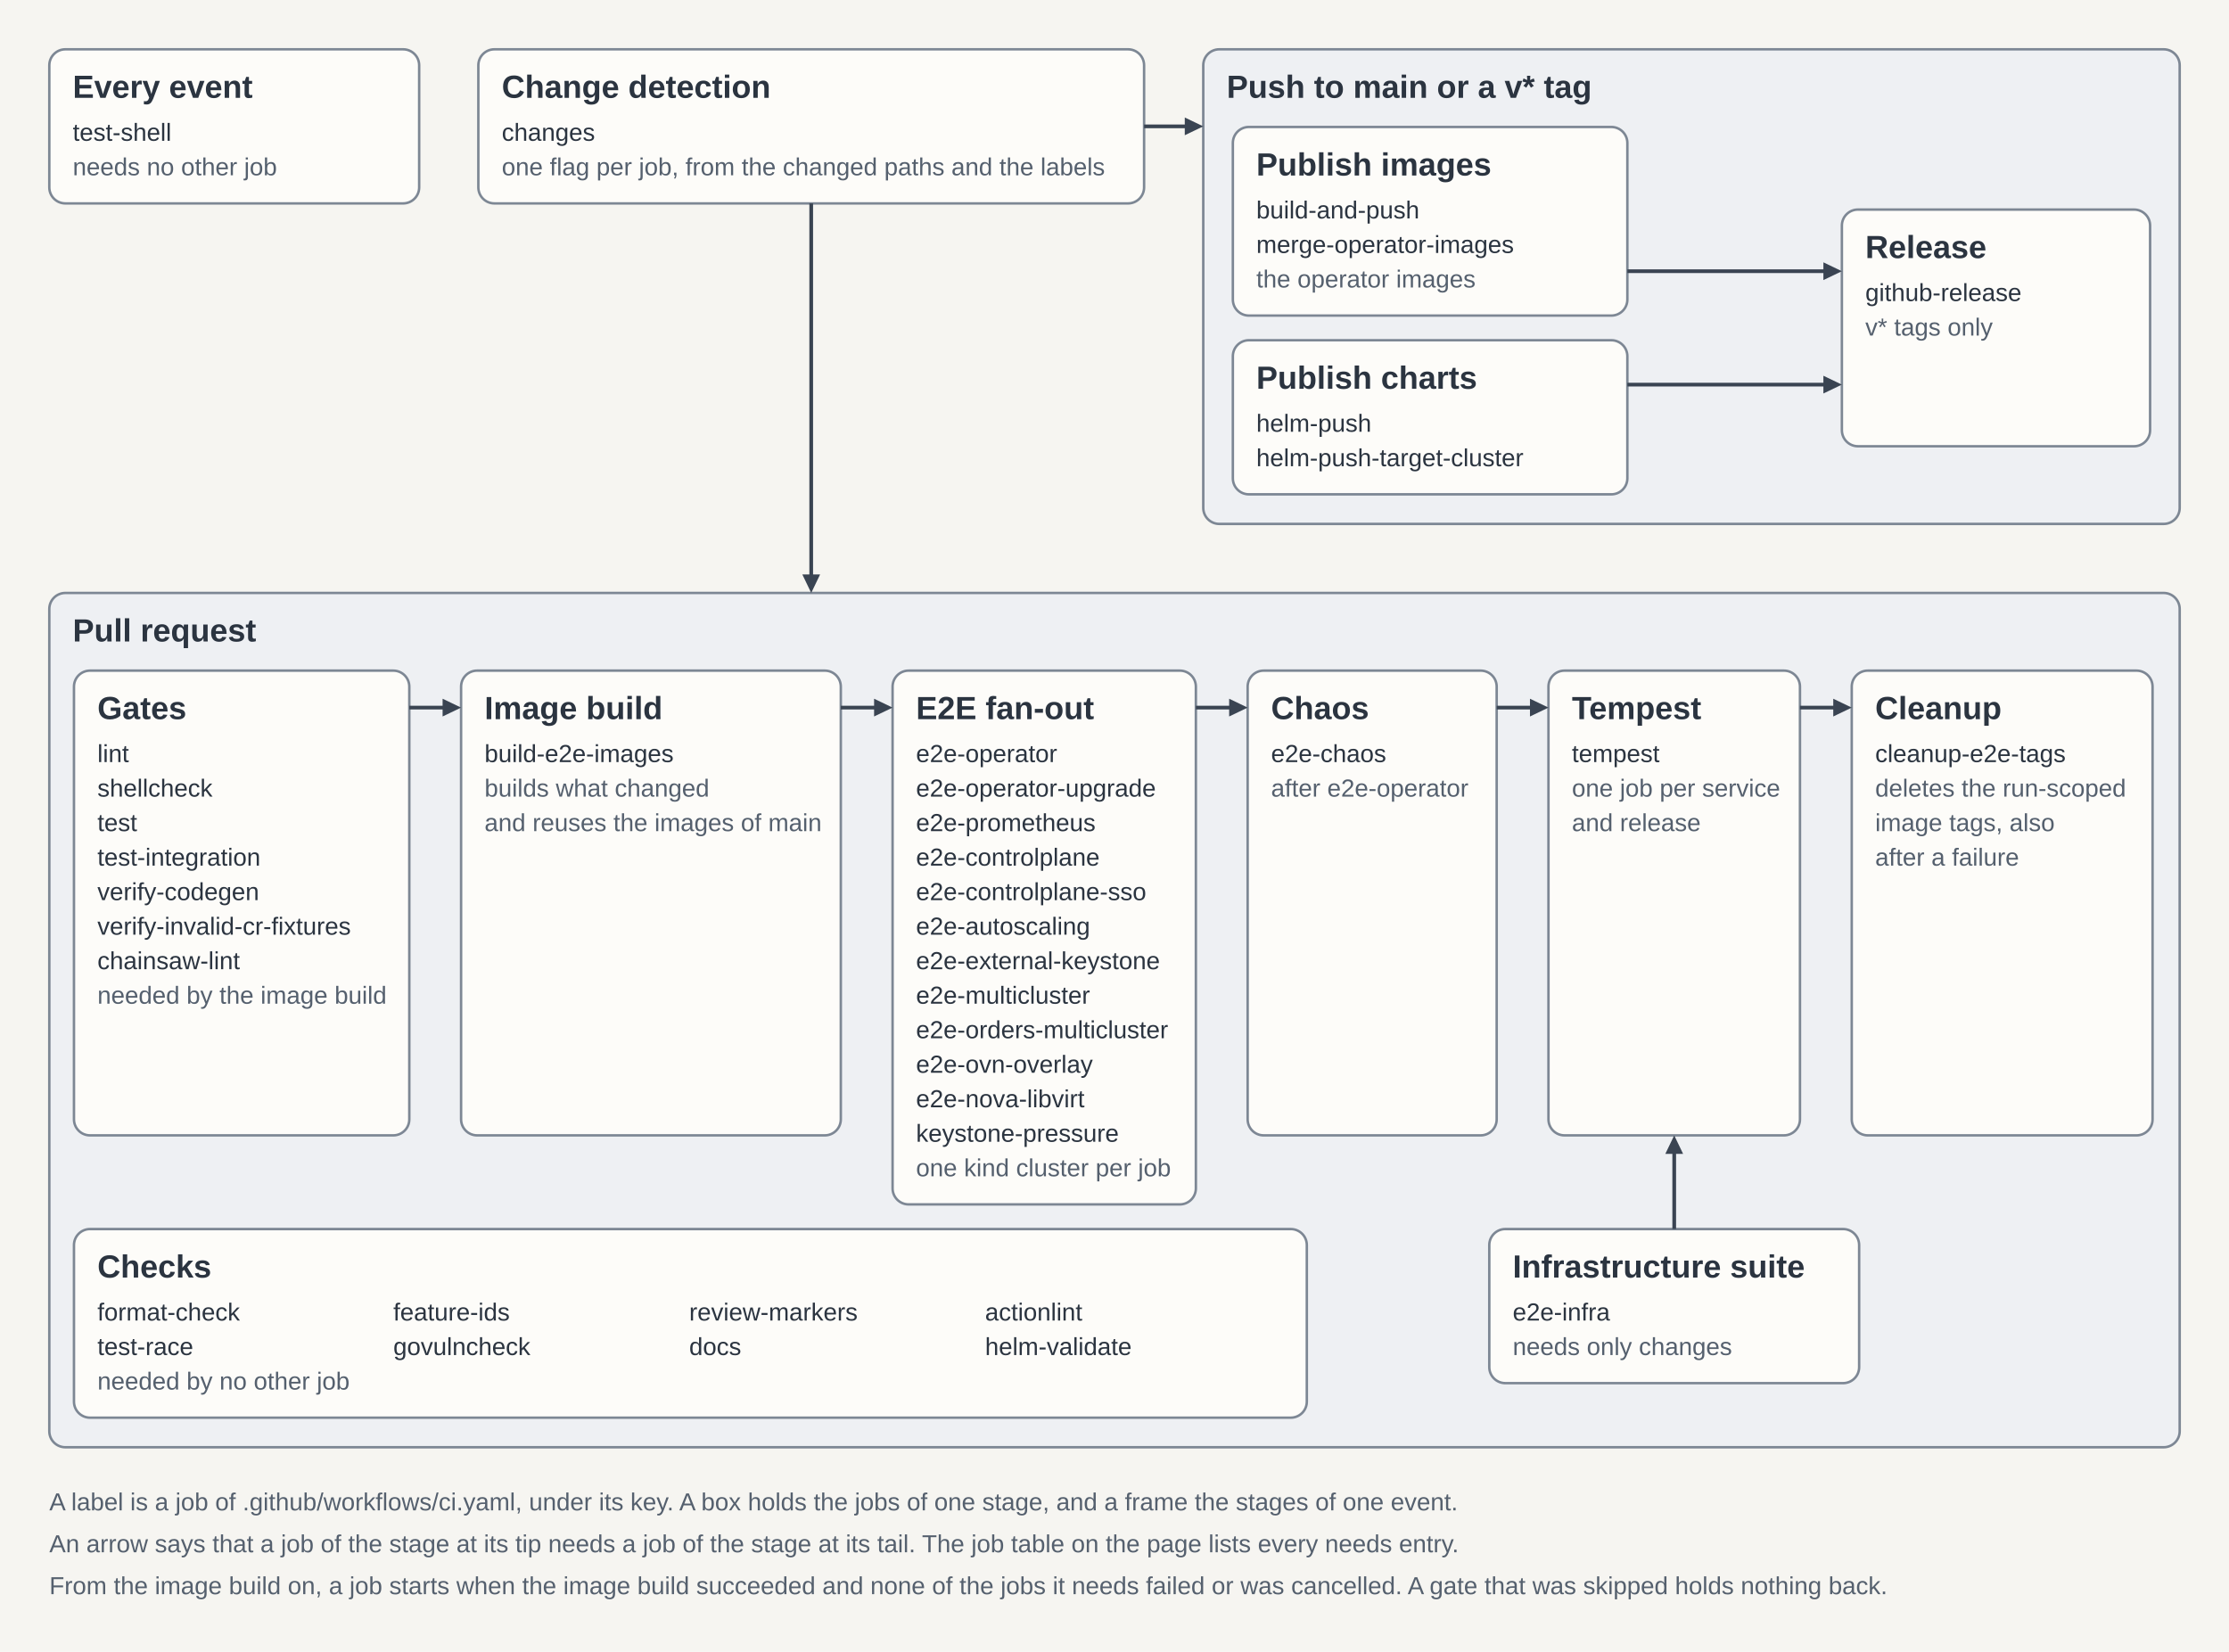
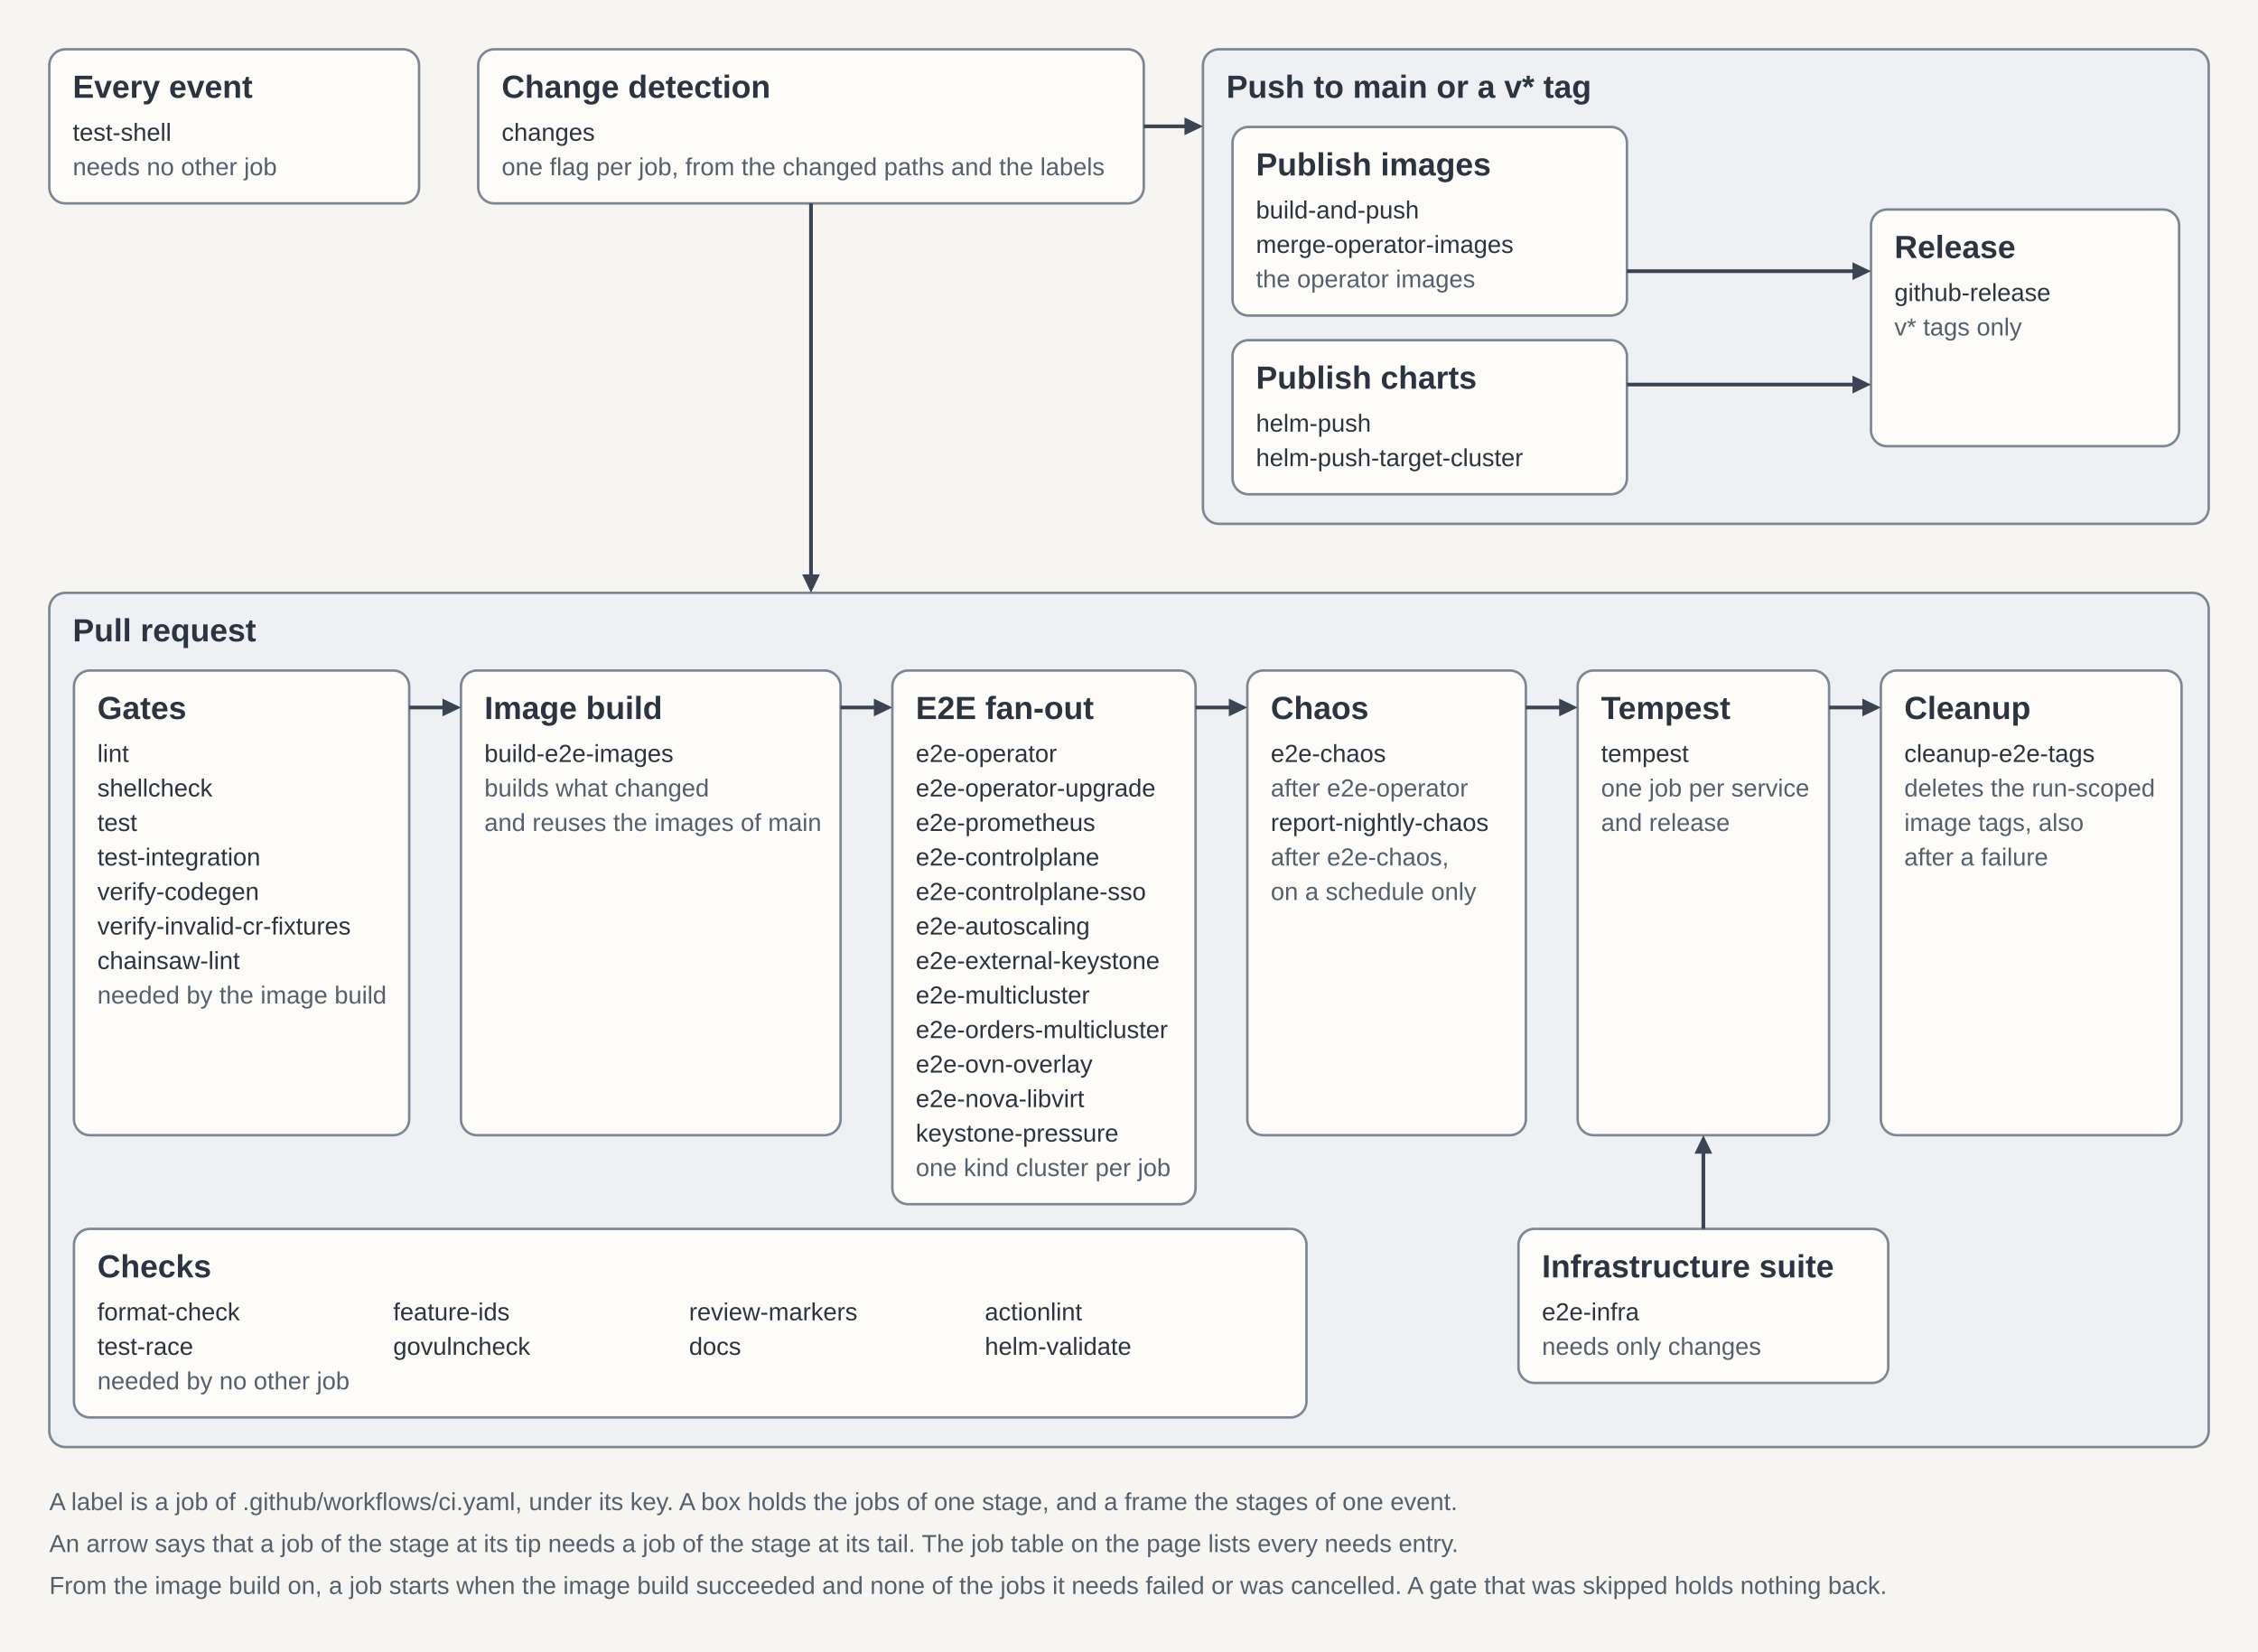
- <svg xmlns="http://www.w3.org/2000/svg" width="1808" height="1340" viewBox="0 0 1808 1340" font-family="'IBM Plex Sans', Arial, Helvetica, sans-serif" role="img" aria-label="CI stage overview">
-   <rect width="1808" height="1340" fill="#F6F5F1" />
+ <svg xmlns="http://www.w3.org/2000/svg" width="1832" height="1340" viewBox="0 0 1832 1340" font-family="'IBM Plex Sans', Arial, Helvetica, sans-serif" role="img" aria-label="CI stage overview">
+   <rect width="1832" height="1340" fill="#F6F5F1" />
  <rect x="40" y="40" width="300" height="125" rx="13" fill="#FDFCF9" stroke="#7D8794" stroke-width="2" />
  <text x="59" y="79.36" font-size="26" font-weight="700" fill="#2B3440">Every event</text>
  <text x="59" y="114.2" font-size="20" font-weight="400" fill="#2B3440">test-shell</text>
  <text x="59" y="142.2" font-size="20" font-weight="400" fill="#55606E">needs no other job</text>
  <rect x="388" y="40" width="540" height="125" rx="13" fill="#FDFCF9" stroke="#7D8794" stroke-width="2" />
  <text x="407" y="79.36" font-size="26" font-weight="700" fill="#2B3440">Change detection</text>
  <text x="407" y="114.2" font-size="20" font-weight="400" fill="#2B3440">changes</text>
  <text x="407" y="142.2" font-size="20" font-weight="400" fill="#55606E">one flag per job, from the changed paths and the labels</text>
-   <rect x="976" y="40" width="792" height="385" rx="13" fill="#EEF0F3" stroke="#7D8794" stroke-width="2" />
+   <rect x="976" y="40" width="816" height="385" rx="13" fill="#EEF0F3" stroke="#7D8794" stroke-width="2" />
  <text x="995" y="79.36" font-size="26" font-weight="700" fill="#2B3440">Push to main or a v* tag</text>
  <rect x="1000" y="103" width="320" height="153" rx="13" fill="#FDFCF9" stroke="#7D8794" stroke-width="2" />
  <text x="1019" y="142.36" font-size="26" font-weight="700" fill="#2B3440">Publish images</text>
  <text x="1019" y="177.2" font-size="20" font-weight="400" fill="#2B3440">build-and-push</text>
  <text x="1019" y="205.2" font-size="20" font-weight="400" fill="#2B3440">merge-operator-images</text>
  <text x="1019" y="233.2" font-size="20" font-weight="400" fill="#55606E">the operator images</text>
  <rect x="1000" y="276" width="320" height="125" rx="13" fill="#FDFCF9" stroke="#7D8794" stroke-width="2" />
  <text x="1019" y="315.36" font-size="26" font-weight="700" fill="#2B3440">Publish charts</text>
  <text x="1019" y="350.2" font-size="20" font-weight="400" fill="#2B3440">helm-push</text>
  <text x="1019" y="378.2" font-size="20" font-weight="400" fill="#2B3440">helm-push-target-cluster</text>
-   <rect x="1494" y="170" width="250" height="192" rx="13" fill="#FDFCF9" stroke="#7D8794" stroke-width="2" />
-   <text x="1513" y="209.36" font-size="26" font-weight="700" fill="#2B3440">Release</text>
-   <text x="1513" y="244.2" font-size="20" font-weight="400" fill="#2B3440">github-release</text>
-   <text x="1513" y="272.2" font-size="20" font-weight="400" fill="#55606E">v* tags only</text>
-   <rect x="40" y="481" width="1728" height="693" rx="13" fill="#EEF0F3" stroke="#7D8794" stroke-width="2" />
+   <rect x="1518" y="170" width="250" height="192" rx="13" fill="#FDFCF9" stroke="#7D8794" stroke-width="2" />
+   <text x="1537" y="209.36" font-size="26" font-weight="700" fill="#2B3440">Release</text>
+   <text x="1537" y="244.2" font-size="20" font-weight="400" fill="#2B3440">github-release</text>
+   <text x="1537" y="272.2" font-size="20" font-weight="400" fill="#55606E">v* tags only</text>
+   <rect x="40" y="481" width="1752" height="693" rx="13" fill="#EEF0F3" stroke="#7D8794" stroke-width="2" />
  <text x="59" y="520.36" font-size="26" font-weight="700" fill="#2B3440">Pull request</text>
  <rect x="60" y="544" width="272" height="377" rx="13" fill="#FDFCF9" stroke="#7D8794" stroke-width="2" />
  <text x="79" y="583.36" font-size="26" font-weight="700" fill="#2B3440">Gates</text>
  <text x="79" y="618.2" font-size="20" font-weight="400" fill="#2B3440">lint</text>
  <text x="79" y="646.2" font-size="20" font-weight="400" fill="#2B3440">shellcheck</text>
  <text x="79" y="674.2" font-size="20" font-weight="400" fill="#2B3440">test</text>
  <text x="79" y="702.2" font-size="20" font-weight="400" fill="#2B3440">test-integration</text>
  <text x="79" y="730.2" font-size="20" font-weight="400" fill="#2B3440">verify-codegen</text>
  <text x="79" y="758.2" font-size="20" font-weight="400" fill="#2B3440">verify-invalid-cr-fixtures</text>
  <text x="79" y="786.2" font-size="20" font-weight="400" fill="#2B3440">chainsaw-lint</text>
  <text x="79" y="814.2" font-size="20" font-weight="400" fill="#55606E">needed by the image build</text>
  <rect x="374" y="544" width="308" height="377" rx="13" fill="#FDFCF9" stroke="#7D8794" stroke-width="2" />
  <text x="393" y="583.36" font-size="26" font-weight="700" fill="#2B3440">Image build</text>
  <text x="393" y="618.2" font-size="20" font-weight="400" fill="#2B3440">build-e2e-images</text>
  <text x="393" y="646.2" font-size="20" font-weight="400" fill="#55606E">builds what changed</text>
  <text x="393" y="674.2" font-size="20" font-weight="400" fill="#55606E">and reuses the images of main</text>
  <rect x="724" y="544" width="246" height="433" rx="13" fill="#FDFCF9" stroke="#7D8794" stroke-width="2" />
  <text x="743" y="583.36" font-size="26" font-weight="700" fill="#2B3440">E2E fan-out</text>
  <text x="743" y="618.2" font-size="20" font-weight="400" fill="#2B3440">e2e-operator</text>
  <text x="743" y="646.2" font-size="20" font-weight="400" fill="#2B3440">e2e-operator-upgrade</text>
  <text x="743" y="674.2" font-size="20" font-weight="400" fill="#2B3440">e2e-prometheus</text>
  <text x="743" y="702.2" font-size="20" font-weight="400" fill="#2B3440">e2e-controlplane</text>
  <text x="743" y="730.2" font-size="20" font-weight="400" fill="#2B3440">e2e-controlplane-sso</text>
  <text x="743" y="758.2" font-size="20" font-weight="400" fill="#2B3440">e2e-autoscaling</text>
  <text x="743" y="786.2" font-size="20" font-weight="400" fill="#2B3440">e2e-external-keystone</text>
  <text x="743" y="814.2" font-size="20" font-weight="400" fill="#2B3440">e2e-multicluster</text>
  <text x="743" y="842.2" font-size="20" font-weight="400" fill="#2B3440">e2e-orders-multicluster</text>
  <text x="743" y="870.2" font-size="20" font-weight="400" fill="#2B3440">e2e-ovn-overlay</text>
  <text x="743" y="898.2" font-size="20" font-weight="400" fill="#2B3440">e2e-nova-libvirt</text>
  <text x="743" y="926.2" font-size="20" font-weight="400" fill="#2B3440">keystone-pressure</text>
  <text x="743" y="954.2" font-size="20" font-weight="400" fill="#55606E">one kind cluster per job</text>
-   <rect x="1012" y="544" width="202" height="377" rx="13" fill="#FDFCF9" stroke="#7D8794" stroke-width="2" />
+   <rect x="1012" y="544" width="226" height="377" rx="13" fill="#FDFCF9" stroke="#7D8794" stroke-width="2" />
  <text x="1031" y="583.36" font-size="26" font-weight="700" fill="#2B3440">Chaos</text>
  <text x="1031" y="618.2" font-size="20" font-weight="400" fill="#2B3440">e2e-chaos</text>
  <text x="1031" y="646.2" font-size="20" font-weight="400" fill="#55606E">after e2e-operator</text>
-   <rect x="1256" y="544" width="204" height="377" rx="13" fill="#FDFCF9" stroke="#7D8794" stroke-width="2" />
-   <text x="1275" y="583.36" font-size="26" font-weight="700" fill="#2B3440">Tempest</text>
-   <text x="1275" y="618.2" font-size="20" font-weight="400" fill="#2B3440">tempest</text>
-   <text x="1275" y="646.2" font-size="20" font-weight="400" fill="#55606E">one job per service</text>
-   <text x="1275" y="674.2" font-size="20" font-weight="400" fill="#55606E">and release</text>
-   <rect x="1502" y="544" width="244" height="377" rx="13" fill="#FDFCF9" stroke="#7D8794" stroke-width="2" />
-   <text x="1521" y="583.36" font-size="26" font-weight="700" fill="#2B3440">Cleanup</text>
-   <text x="1521" y="618.2" font-size="20" font-weight="400" fill="#2B3440">cleanup-e2e-tags</text>
-   <text x="1521" y="646.2" font-size="20" font-weight="400" fill="#55606E">deletes the run-scoped</text>
-   <text x="1521" y="674.2" font-size="20" font-weight="400" fill="#55606E">image tags, also</text>
-   <text x="1521" y="702.2" font-size="20" font-weight="400" fill="#55606E">after a failure</text>
+   <text x="1031" y="674.2" font-size="20" font-weight="400" fill="#2B3440">report-nightly-chaos</text>
+   <text x="1031" y="702.2" font-size="20" font-weight="400" fill="#55606E">after e2e-chaos,</text>
+   <text x="1031" y="730.2" font-size="20" font-weight="400" fill="#55606E">on a schedule only</text>
+   <rect x="1280" y="544" width="204" height="377" rx="13" fill="#FDFCF9" stroke="#7D8794" stroke-width="2" />
+   <text x="1299" y="583.36" font-size="26" font-weight="700" fill="#2B3440">Tempest</text>
+   <text x="1299" y="618.2" font-size="20" font-weight="400" fill="#2B3440">tempest</text>
+   <text x="1299" y="646.2" font-size="20" font-weight="400" fill="#55606E">one job per service</text>
+   <text x="1299" y="674.2" font-size="20" font-weight="400" fill="#55606E">and release</text>
+   <rect x="1526" y="544" width="244" height="377" rx="13" fill="#FDFCF9" stroke="#7D8794" stroke-width="2" />
+   <text x="1545" y="583.36" font-size="26" font-weight="700" fill="#2B3440">Cleanup</text>
+   <text x="1545" y="618.2" font-size="20" font-weight="400" fill="#2B3440">cleanup-e2e-tags</text>
+   <text x="1545" y="646.2" font-size="20" font-weight="400" fill="#55606E">deletes the run-scoped</text>
+   <text x="1545" y="674.2" font-size="20" font-weight="400" fill="#55606E">image tags, also</text>
+   <text x="1545" y="702.2" font-size="20" font-weight="400" fill="#55606E">after a failure</text>
  <rect x="60" y="997" width="1000" height="153" rx="13" fill="#FDFCF9" stroke="#7D8794" stroke-width="2" />
  <text x="79" y="1036.36" font-size="26" font-weight="700" fill="#2B3440">Checks</text>
  <text x="79" y="1071.2" font-size="20" font-weight="400" fill="#2B3440">format-check</text>
  <text x="319" y="1071.2" font-size="20" font-weight="400" fill="#2B3440">feature-ids</text>
  <text x="559" y="1071.2" font-size="20" font-weight="400" fill="#2B3440">review-markers</text>
  <text x="799" y="1071.2" font-size="20" font-weight="400" fill="#2B3440">actionlint</text>
  <text x="79" y="1099.2" font-size="20" font-weight="400" fill="#2B3440">test-race</text>
  <text x="319" y="1099.2" font-size="20" font-weight="400" fill="#2B3440">govulncheck</text>
  <text x="559" y="1099.2" font-size="20" font-weight="400" fill="#2B3440">docs</text>
  <text x="799" y="1099.2" font-size="20" font-weight="400" fill="#2B3440">helm-validate</text>
  <text x="79" y="1127.2" font-size="20" font-weight="400" fill="#55606E">needed by no other job</text>
-   <rect x="1208" y="997" width="300" height="125" rx="13" fill="#FDFCF9" stroke="#7D8794" stroke-width="2" />
-   <text x="1227" y="1036.36" font-size="26" font-weight="700" fill="#2B3440">Infrastructure suite</text>
-   <text x="1227" y="1071.2" font-size="20" font-weight="400" fill="#2B3440">e2e-infra</text>
-   <text x="1227" y="1099.2" font-size="20" font-weight="400" fill="#55606E">needs only changes</text>
+   <rect x="1232" y="997" width="300" height="125" rx="13" fill="#FDFCF9" stroke="#7D8794" stroke-width="2" />
+   <text x="1251" y="1036.36" font-size="26" font-weight="700" fill="#2B3440">Infrastructure suite</text>
+   <text x="1251" y="1071.2" font-size="20" font-weight="400" fill="#2B3440">e2e-infra</text>
+   <text x="1251" y="1099.2" font-size="20" font-weight="400" fill="#55606E">needs only changes</text>
  <polyline points="658,165 658,470.5" fill="none" stroke="#3A4452" stroke-width="3" />
  <polygon points="658,481 650.8,466 665.2,466" fill="#3A4452" />
  <polyline points="928,102.5 965.5,102.5" fill="none" stroke="#3A4452" stroke-width="3" />
  <polygon points="976,102.5 961,109.7 961,95.3" fill="#3A4452" />
  <polyline points="332,574 363.5,574" fill="none" stroke="#3A4452" stroke-width="3" />
  <polygon points="374,574 359,581.2 359,566.8" fill="#3A4452" />
  <polyline points="682,574 713.5,574" fill="none" stroke="#3A4452" stroke-width="3" />
  <polygon points="724,574 709,581.2 709,566.8" fill="#3A4452" />
  <polyline points="970,574 1001.5,574" fill="none" stroke="#3A4452" stroke-width="3" />
  <polygon points="1012,574 997,581.2 997,566.8" fill="#3A4452" />
-   <polyline points="1214,574 1245.5,574" fill="none" stroke="#3A4452" stroke-width="3" />
-   <polygon points="1256,574 1241,581.2 1241,566.8" fill="#3A4452" />
-   <polyline points="1460,574 1491.5,574" fill="none" stroke="#3A4452" stroke-width="3" />
-   <polygon points="1502,574 1487,581.2 1487,566.8" fill="#3A4452" />
-   <polyline points="1358,997 1358,931.5" fill="none" stroke="#3A4452" stroke-width="3" />
-   <polygon points="1358,921 1365.2,936 1350.8,936" fill="#3A4452" />
-   <polyline points="1320,220 1483.5,220" fill="none" stroke="#3A4452" stroke-width="3" />
-   <polygon points="1494,220 1479,227.2 1479,212.8" fill="#3A4452" />
-   <polyline points="1320,312 1483.5,312" fill="none" stroke="#3A4452" stroke-width="3" />
-   <polygon points="1494,312 1479,319.2 1479,304.8" fill="#3A4452" />
+   <polyline points="1238,574 1269.5,574" fill="none" stroke="#3A4452" stroke-width="3" />
+   <polygon points="1280,574 1265,581.2 1265,566.8" fill="#3A4452" />
+   <polyline points="1484,574 1515.5,574" fill="none" stroke="#3A4452" stroke-width="3" />
+   <polygon points="1526,574 1511,581.2 1511,566.8" fill="#3A4452" />
+   <polyline points="1382,997 1382,931.5" fill="none" stroke="#3A4452" stroke-width="3" />
+   <polygon points="1382,921 1389.2,936 1374.8,936" fill="#3A4452" />
+   <polyline points="1320,220 1507.5,220" fill="none" stroke="#3A4452" stroke-width="3" />
+   <polygon points="1518,220 1503,227.2 1503,212.8" fill="#3A4452" />
+   <polyline points="1320,312 1507.5,312" fill="none" stroke="#3A4452" stroke-width="3" />
+   <polygon points="1518,312 1503,319.2 1503,304.8" fill="#3A4452" />
  <text x="40" y="1225.2" font-size="20" font-weight="400" fill="#55606E">A label is a job of .github/workflows/ci.yaml, under its key. A box holds the jobs of one stage, and a frame the stages of one event.</text>
  <text x="40" y="1259.2" font-size="20" font-weight="400" fill="#55606E">An arrow says that a job of the stage at its tip needs a job of the stage at its tail. The job table on the page lists every needs entry.</text>
  <text x="40" y="1293.2" font-size="20" font-weight="400" fill="#55606E">From the image build on, a job starts when the image build succeeded and none of the jobs it needs failed or was cancelled. A gate that was skipped holds nothing back.</text>
</svg>
